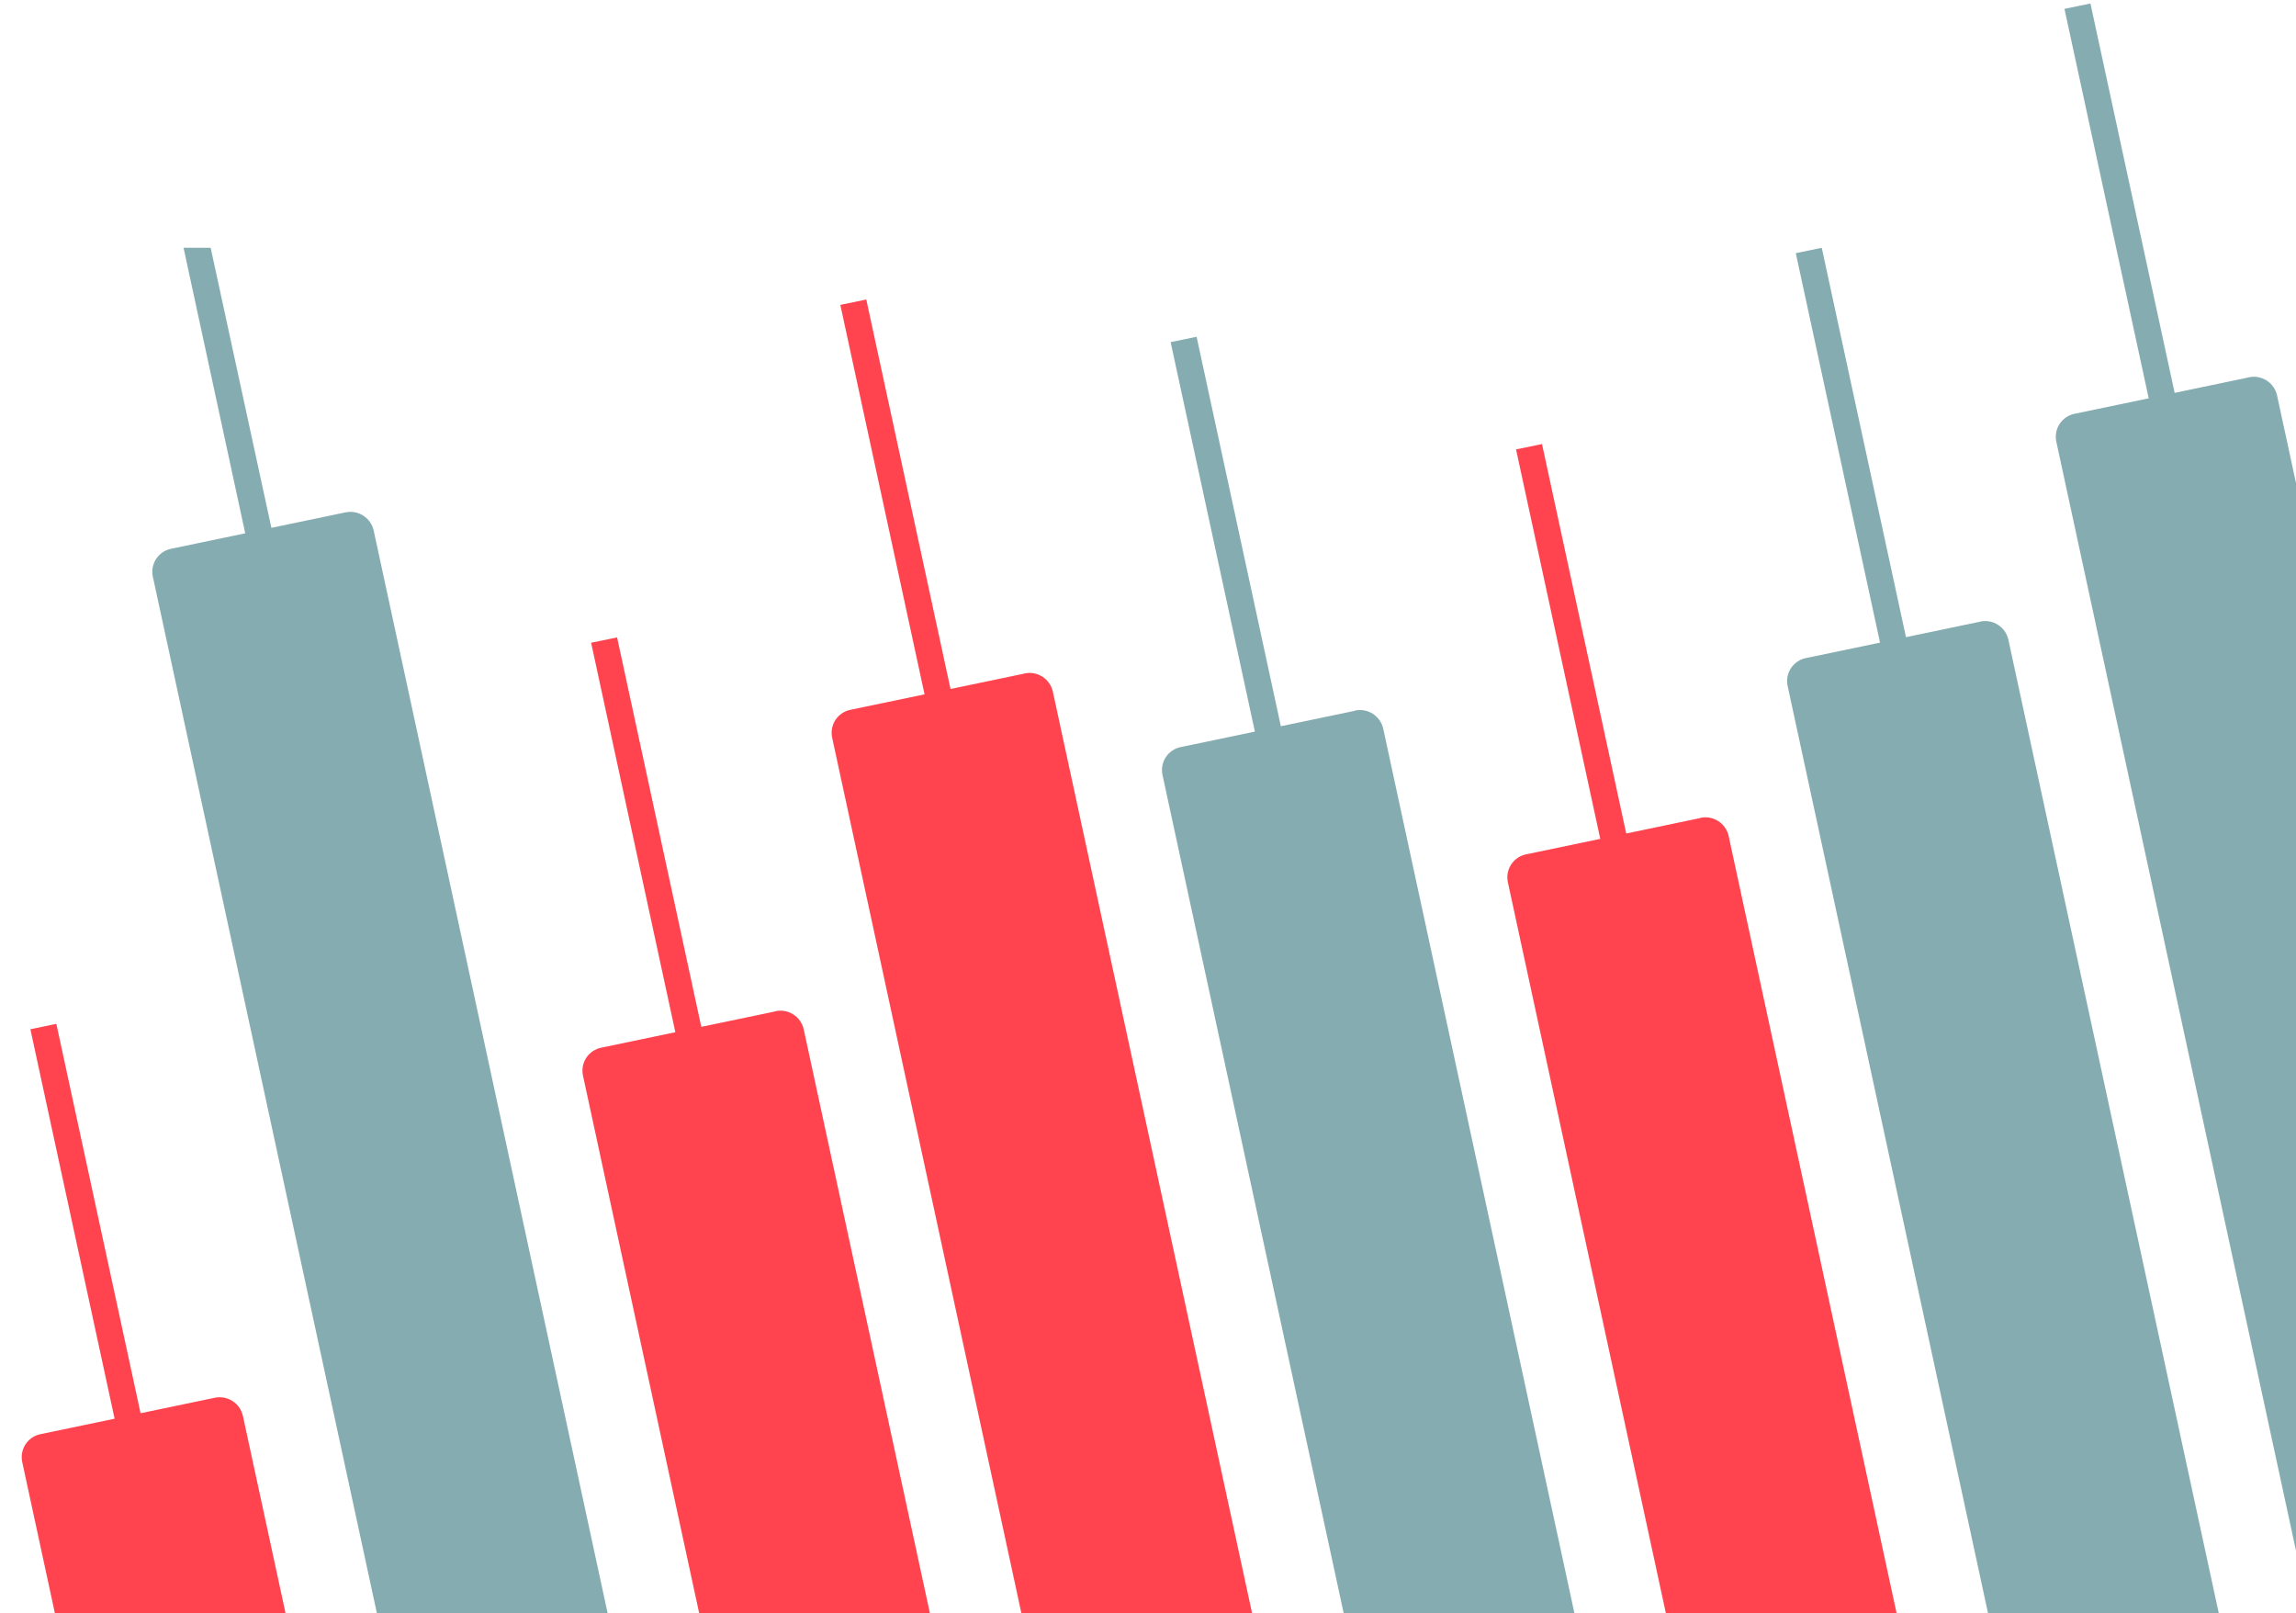
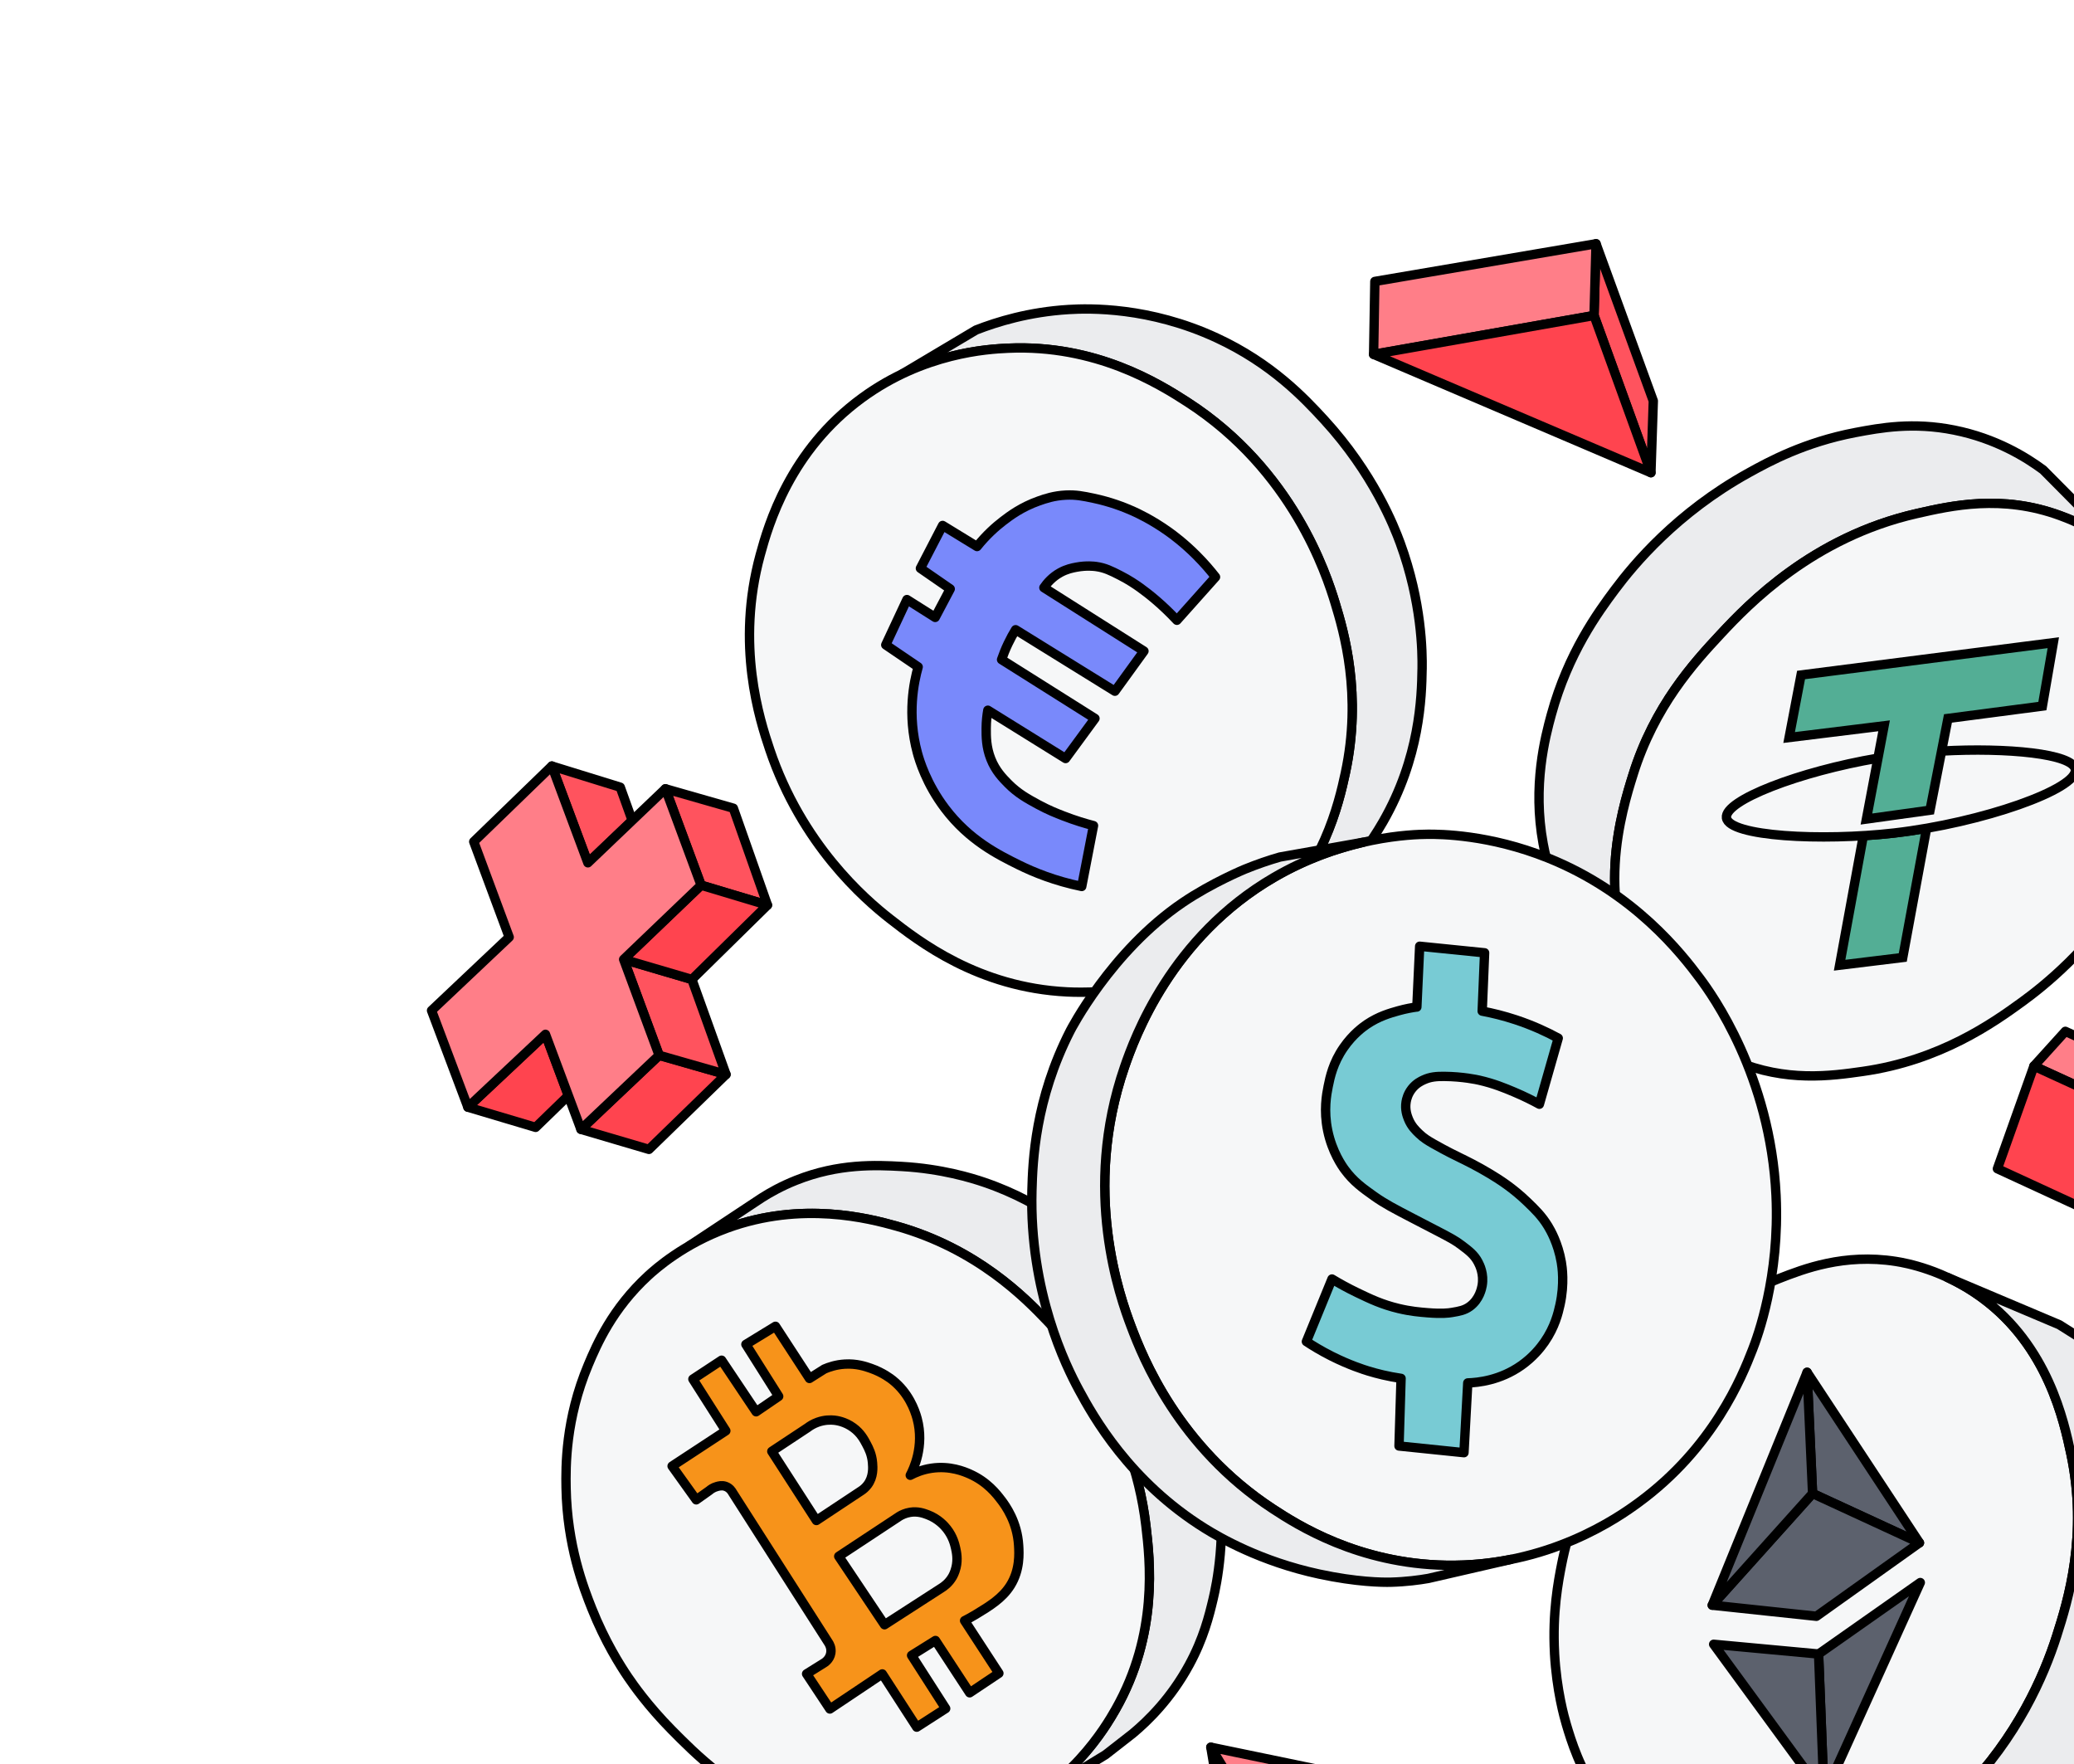
- <svg xmlns="http://www.w3.org/2000/svg" width="94" height="66" fill="none">
-   <path d="m31.745 41.4-3.033.632-3.448-15.942-1.063.22 3.448 15.942-3.033.633a.958.958 0 0 0-.75 1.135l7.987 36.948h9.446L32.904 42.13a.975.975 0 0 0-1.155-.738l-.004.008ZM9.943 57.954a.975.975 0 0 0-1.155-.738l-3.033.632L2.307 41.91l-1.063.22 3.448 15.942-3.033.633a.958.958 0 0 0-.75 1.135l4.566 21.132h9.446L9.943 57.95v.003ZM41.948 27.57l-3.033.632-3.448-15.942-1.063.22 3.448 15.942-3.032.632a.958.958 0 0 0-.752 1.136l10.977 50.78h9.446L43.103 28.305a.975.975 0 0 0-1.155-.738v.003Z" fill="#FF444F" />
-   <path d="m55.471 29.095-3.032.632-3.449-15.942-1.063.22 3.449 15.942-3.033.633a.958.958 0 0 0-.751 1.135L58.24 80.968h9.447L56.63 29.826a.975.975 0 0 0-1.155-.74l-.004.009Zm-40.173-7.383a.975.975 0 0 0-1.155-.738l-3.032.632-2.486-11.463h-1.11L10.04 21.83l-3.033.633a.958.958 0 0 0-.751 1.135L18.659 80.97h9.446L15.298 21.712Z" fill="#85ACB0" />
-   <path d="m69.612 33.485-3.033.633-3.448-15.942-1.063.22 3.448 15.942-3.032.632a.959.959 0 0 0-.752 1.136l9.698 44.86h9.446l-10.105-46.75a.975.975 0 0 0-1.155-.738l-.004.007Z" fill="#FF444F" />
-   <path d="m81.065 25.448-3.033.633-3.448-15.938-1.063.22 3.449 15.942-3.033.632a.958.958 0 0 0-.751 1.136L84.62 80.97h9.447L82.224 26.183a.975.975 0 0 0-1.155-.739l-.004.004Zm11-10-3.033.633L85.584.143l-1.063.22 3.449 15.942-3.033.632a.958.958 0 0 0-.751 1.136L95.62 70.97h9.446L93.224 16.183a.975.975 0 0 0-1.155-.739l-.004.004Z" fill="#85ACB0" />
+ <svg xmlns="http://www.w3.org/2000/svg" width="167" height="142" viewBox="0 0 167 142" fill="none">
+   <path d="M114.507 53.867C114.472 56.122 114.336 60.992 111.357 66.17C109.298 69.749 106.719 72.017 105.061 73.264C102.903 74.447 100.744 75.629 98.584 76.811C99.688 76.149 100.784 75.348 101.838 74.379C106.571 70.021 107.797 64.696 108.326 62.242C109.69 55.923 108.215 50.871 107.497 48.521C106.813 46.275 104.102 37.851 95.605 32.369C93.328 30.899 88.24 27.715 81.175 28.034C79.872 28.093 76.443 28.29 72.631 30.115C74.618 28.933 76.604 27.752 78.59 26.569C80.27 25.912 82.839 25.114 86.051 24.918C87.721 24.817 92.548 24.698 97.95 27.197C102.405 29.257 105.045 32.077 106.62 33.792C110.589 38.116 112.269 42.416 112.746 43.718C114.49 48.488 114.531 52.493 114.509 53.868L114.507 53.867Z" fill="#EBECEE" stroke="black" stroke-width="0.754" stroke-linecap="round" stroke-linejoin="round" />
+   <path d="M107.496 48.522C108.214 50.873 109.689 55.925 108.325 62.244C107.796 64.697 106.569 70.023 101.836 74.381C95.764 79.971 88.26 79.97 85.935 79.857C78.754 79.507 73.975 75.78 71.665 73.978C69.598 72.366 64.552 67.98 61.981 60.35C61.163 57.922 59.235 51.934 61.214 44.673C61.872 42.258 63.6 36.27 69.424 32.025C74.386 28.408 79.509 28.108 81.172 28.034C88.237 27.716 93.325 30.899 95.604 32.37C104.099 37.852 106.81 46.274 107.496 48.522Z" fill="#F6F7F8" stroke="black" stroke-width="0.754" stroke-linecap="round" stroke-linejoin="round" />
+   <path d="M94.764 49.936C93.588 48.68 92.531 47.836 91.79 47.304C91.446 47.059 90.91 46.691 90.183 46.321C89.459 45.952 88.969 45.708 88.254 45.609C88.115 45.59 87.478 45.509 86.666 45.664C86.337 45.726 85.884 45.817 85.376 46.096C84.724 46.453 84.304 46.944 84.055 47.311C86.741 49.014 89.426 50.716 92.112 52.418C91.333 53.495 90.553 54.572 89.773 55.649C87.108 53.998 84.443 52.348 81.778 50.698C81.577 51.026 81.37 51.399 81.173 51.814C80.954 52.273 80.782 52.709 80.647 53.104C83.154 54.683 85.66 56.263 88.167 57.842C87.378 58.917 86.59 59.993 85.802 61.067C83.716 59.771 81.628 58.474 79.542 57.178C79.477 57.54 79.411 58.041 79.409 58.641C79.406 59.274 79.403 60.147 79.786 61.109C80.163 62.062 80.737 62.642 81.17 63.082C81.965 63.887 82.738 64.307 83.603 64.776C84.412 65.215 85.067 65.472 85.618 65.686C86.586 66.063 87.426 66.308 88.05 66.47C87.733 68.103 87.418 69.735 87.101 71.368C84.941 70.924 83.241 70.228 82.045 69.638C80.388 68.819 78.041 67.66 76.093 65.086C74.587 63.099 74.029 61.203 73.866 60.602C73.034 57.51 73.59 54.902 73.931 53.692C73.062 53.1 72.192 52.51 71.322 51.919C71.89 50.702 72.458 49.487 73.028 48.27C73.786 48.749 74.544 49.227 75.301 49.706C75.704 48.942 76.109 48.177 76.513 47.414C75.713 46.861 74.913 46.308 74.112 45.754C74.709 44.603 75.304 43.454 75.9 42.303C76.825 42.869 77.749 43.435 78.673 44C79.427 43.059 80.184 42.395 80.763 41.951C81.322 41.522 82.251 40.822 83.648 40.329C84.158 40.149 84.865 39.905 85.826 39.859C86.638 39.82 87.226 39.939 88.034 40.11C89.42 40.402 90.512 40.831 91.191 41.132C91.573 41.302 92.745 41.841 94.106 42.813C94.46 43.065 95.332 43.709 96.324 44.699C96.972 45.346 97.485 45.953 97.875 46.454C96.838 47.616 95.802 48.776 94.765 49.937L94.764 49.936Z" fill="#7989FB" stroke="black" stroke-width="0.754" stroke-linecap="round" stroke-linejoin="round" />
+   <path d="M171.821 45.193C169.43 42.855 166.824 41.858 165.884 41.512C161.189 39.784 157.112 40.714 154.33 41.347C145.95 43.258 140.786 48.649 138.561 51.036C136.377 53.377 133.219 56.836 131.489 62.378C130.614 65.18 128.181 72.973 132.514 79.537C133.143 80.489 133.842 81.308 134.558 82.005C132.584 80.119 130.612 78.232 128.639 76.347C128.061 75.807 127.291 75.001 126.551 73.903C126.221 73.411 124.891 71.368 124.255 67.922C123.391 63.253 124.418 59.348 124.914 57.533C126.271 52.579 128.67 49.301 130.041 47.463C131.556 45.434 135.017 41.272 140.795 38.073C142.455 37.152 145.308 35.603 149.385 34.825C151.42 34.438 154.038 33.964 157.345 34.624C160.726 35.298 163.164 36.825 164.516 37.825C166.951 40.281 169.386 42.736 171.821 45.193Z" fill="#EBECEE" stroke="black" stroke-width="0.754" stroke-linecap="round" stroke-linejoin="round" />
+   <path d="M131.491 62.377C133.221 56.835 136.378 53.376 138.562 51.035C140.787 48.649 145.951 43.258 154.332 41.348C157.115 40.714 161.192 39.785 165.887 41.513C167.145 41.975 171.383 43.605 174.102 48.051C176.603 52.141 176.342 56.199 176.181 58.691C175.793 64.7 173.084 68.904 171.319 71.644C168.206 76.475 164.602 79.362 162.829 80.65C160.481 82.356 156.23 85.371 149.987 86.258C147.431 86.621 143.827 87.133 139.713 85.411C138.307 84.82 134.905 83.158 132.515 79.538C128.182 72.973 130.615 65.18 131.492 62.379L131.491 62.377Z" fill="#F6F7F8" stroke="black" stroke-width="0.754" stroke-miterlimit="10" />
+   <path d="M155.131 66.684C154.492 70.151 153.853 73.62 153.212 77.086C151.518 77.293 149.822 77.501 148.127 77.708C148.764 74.231 149.401 70.756 150.038 67.281C150.879 67.229 151.713 67.157 152.514 67.065C153.382 66.965 154.26 66.837 155.131 66.684Z" fill="#53AE95" stroke="black" stroke-width="0.754" stroke-miterlimit="10" />
+   <path d="M156.369 60.465C161.562 60.178 166.932 60.671 167.108 61.946C167.327 63.522 159.594 66.251 152.513 67.065C146.694 67.733 139.23 67.346 139.017 65.841C138.82 64.443 144.882 62.112 151.215 61.037" fill="#F6F7F8" />
+   <path d="M156.369 60.465C161.562 60.178 166.932 60.671 167.108 61.946C167.327 63.522 159.594 66.251 152.513 67.065C146.694 67.733 139.23 67.346 139.017 65.841C138.82 64.443 144.882 62.112 151.215 61.037" stroke="black" stroke-width="0.754" stroke-miterlimit="10" />
+   <path d="M145.022 54.343C151.792 53.475 158.563 52.609 165.334 51.742C165.041 53.443 164.747 55.144 164.454 56.845C161.919 57.178 159.386 57.509 156.851 57.841C156.369 60.303 155.887 62.767 155.406 65.228C153.7 65.466 151.994 65.701 150.287 65.939C150.761 63.437 151.234 60.935 151.707 58.434C149.158 58.749 146.61 59.063 144.061 59.377C144.381 57.699 144.701 56.02 145.022 54.343Z" fill="#53AE95" stroke="black" stroke-width="0.754" stroke-miterlimit="10" />
+   <path d="M98.082 118.735C98.781 123.693 97.967 127.525 97.679 128.741C97.361 130.079 96.915 131.904 95.744 134.053C94.278 136.744 92.448 138.529 91.205 139.565C90.477 140.133 89.748 140.701 89.019 141.269C87.062 142.464 85.107 143.657 83.151 144.852C87.148 142.229 89.168 138.782 89.827 137.62C93.287 131.525 92.593 125.601 92.268 122.839C91.2 113.754 85.907 108.024 84.342 106.378C82.591 104.538 78.681 100.528 72.158 98.705C70.014 98.108 64.58 96.668 58.542 98.877C57.381 99.302 56.361 99.802 55.491 100.303C57.437 99.015 59.383 97.727 61.33 96.439C61.972 96.03 62.905 95.497 64.095 95.024C67.527 93.656 70.548 93.795 72.611 93.91C75.828 94.092 78.259 94.848 79.236 95.18C84.232 96.879 87.356 99.756 88.946 101.252C90.261 102.489 93.296 105.571 95.584 110.474C97.405 114.378 97.933 117.681 98.082 118.735Z" fill="#EBECEE" stroke="black" stroke-width="0.754" stroke-linecap="round" stroke-linejoin="round" />
+   <path d="M50.6 135.067C49.924 134.073 48.708 132.145 47.656 129.509C46.989 127.834 45.665 124.427 45.581 119.778C45.551 118.074 45.522 114.267 47.372 109.866C48.06 108.231 49.301 105.368 52.184 102.71C52.831 102.114 55.05 100.154 58.544 98.876C64.582 96.667 70.016 98.106 72.161 98.705C78.684 100.528 82.594 104.536 84.344 106.377C85.91 108.023 91.203 113.752 92.27 122.839C92.595 125.599 93.29 131.523 89.831 137.619C89.017 139.051 86.136 143.959 80.028 146.512C72.576 149.628 65.759 146.964 63.954 146.258C59.108 144.364 55.894 141.106 54.076 139.263C52.172 137.333 50.986 135.631 50.601 135.065L50.6 135.067Z" fill="#F6F7F8" stroke="black" stroke-width="0.754" stroke-linecap="round" stroke-linejoin="round" />
+   <path d="M80.619 120.771C80.252 120.282 79.486 119.286 78.076 118.665C77.641 118.473 76.494 117.986 75.013 118.204C74.259 118.315 73.672 118.571 73.295 118.772C73.537 118.313 74.453 116.455 73.849 114.207C73.659 113.502 73.157 112.141 71.88 111.118C71.734 111.001 71.098 110.504 70.124 110.162C69.687 110.009 68.977 109.767 68.033 109.822C67.305 109.864 66.732 110.066 66.375 110.221C65.977 110.474 65.578 110.726 65.179 110.977C64.265 109.577 63.353 108.176 62.441 106.777C61.647 107.262 60.853 107.748 60.06 108.233C60.94 109.628 61.82 111.023 62.7 112.418C62.094 112.831 61.489 113.244 60.883 113.659C59.957 112.276 59.029 110.891 58.103 109.508C57.333 110.015 56.562 110.522 55.792 111.029L58.444 115.193C57.002 116.139 55.56 117.086 54.118 118.033C54.765 118.938 55.414 119.844 56.062 120.749C56.41 120.501 56.761 120.255 57.109 120.007C57.218 119.913 57.419 119.763 57.711 119.682C57.879 119.634 58.13 119.565 58.416 119.663C58.771 119.784 58.943 120.082 58.992 120.173C61.566 124.201 64.141 128.23 66.715 132.258C66.766 132.336 66.965 132.654 66.899 133.076C66.815 133.617 66.368 133.877 66.31 133.909C65.856 134.192 65.403 134.477 64.948 134.759C65.573 135.703 66.196 136.646 66.822 137.589C68.228 136.647 69.635 135.707 71.043 134.765C71.967 136.194 72.892 137.623 73.816 139.051C74.593 138.551 75.37 138.052 76.147 137.552C75.231 136.125 74.318 134.699 73.402 133.272C74.043 132.872 74.682 132.473 75.323 132.073C76.241 133.476 77.159 134.88 78.078 136.284C78.862 135.76 79.647 135.236 80.431 134.713C79.511 133.301 78.591 131.889 77.67 130.476C77.893 130.364 78.205 130.198 78.567 129.979C79.68 129.304 80.709 128.681 81.363 127.633C82.14 126.387 82.06 125.063 82.022 124.421C81.909 122.522 80.975 121.24 80.621 120.768L80.619 120.771ZM62.147 116.846C63.109 116.209 64.073 115.573 65.035 114.936C65.209 114.804 65.475 114.632 65.829 114.504C66.396 114.298 66.897 114.309 67.182 114.339C67.35 114.357 68.027 114.441 68.704 114.937C69.302 115.375 69.577 115.897 69.775 116.273C69.954 116.611 70.2 117.09 70.255 117.763C70.285 118.123 70.348 118.895 69.854 119.547C69.681 119.775 69.491 119.925 69.351 120.017C68.146 120.816 66.941 121.614 65.737 122.413C64.54 120.557 63.344 118.703 62.147 116.847L62.147 116.846ZM76.947 124.637C77.02 124.965 77.14 125.521 76.981 126.195C76.88 126.623 76.712 126.911 76.675 126.971C76.388 127.452 76.01 127.725 75.794 127.856C74.27 128.839 72.747 129.822 71.222 130.805C69.993 128.968 68.764 127.132 67.536 125.296C69.165 124.221 70.794 123.146 72.423 122.071C72.603 121.962 72.9 121.814 73.291 121.751C73.9 121.654 74.376 121.827 74.693 121.946C75.552 122.268 76.058 122.851 76.243 123.089C76.732 123.714 76.877 124.328 76.947 124.637Z" fill="#F7931A" stroke="black" stroke-width="0.754" stroke-linecap="round" stroke-linejoin="round" />
+   <path d="M125.174 133.105C124.994 129.81 125.473 127.314 125.748 125.923C125.927 125.019 126.533 122.174 128.123 118.656C129.23 116.206 131.182 112.002 135.427 108.061C136.919 106.676 139.355 104.457 143.245 102.938C145.217 102.167 148.478 100.896 152.66 101.555C153.47 101.683 156.517 102.231 159.574 104.47C164.904 108.373 166.195 114.435 166.752 117.042C168.144 123.576 166.525 128.844 165.6 131.727C164.573 134.93 162.444 139.843 158.032 144.34C155.928 146.486 152.987 149.484 148.047 151.029C146.094 151.64 141.747 152.998 136.817 151.216C132.184 149.54 129.712 146.058 128.847 144.806C127.204 142.425 126.503 140.117 126.12 138.822C125.961 138.284 125.336 136.094 125.172 133.105L125.174 133.105Z" fill="#F6F7F8" stroke="black" stroke-width="0.754" stroke-linecap="round" stroke-linejoin="round" />
+   <path d="M173.662 134.072C172.856 136.933 171.014 141.989 166.768 146.818C165.198 148.603 162.892 151.177 158.974 153.152C157.294 153.999 153.618 155.799 148.743 155.536C147.234 155.454 145.986 155.195 145.11 154.963C142.345 153.714 139.582 152.464 136.817 151.215C141.748 152.999 146.092 151.64 148.047 151.03C152.986 149.485 155.927 146.487 158.031 144.341C162.443 139.844 164.572 134.931 165.599 131.728C166.524 128.846 168.144 123.577 166.75 117.043C166.195 114.437 164.904 108.375 159.574 104.471C158.633 103.781 157.692 103.252 156.817 102.847C159.817 104.115 162.817 105.383 165.816 106.651C166.6 107.146 167.383 107.64 168.168 108.134C168.875 108.791 169.805 109.748 170.738 111.023C172.98 114.09 173.775 116.996 174.168 118.484C176.008 125.472 174.263 131.94 173.662 134.072Z" fill="#EBECEE" stroke="black" stroke-width="0.754" stroke-linecap="round" stroke-linejoin="round" />
+   <path d="M154.557 124.21C151.688 122.886 148.818 121.561 145.949 120.238C145.802 116.985 145.655 113.734 145.508 110.482C148.524 115.058 151.541 119.634 154.557 124.21Z" fill="#5C616D" stroke="black" stroke-width="0.754" stroke-linecap="round" stroke-linejoin="round" />
+   <path d="M154.556 124.21C151.79 126.182 149.025 128.152 146.259 130.124C143.463 129.827 140.665 129.529 137.869 129.231C140.562 126.233 143.254 123.235 145.947 120.238C148.817 121.561 151.686 122.886 154.556 124.21Z" fill="#5C616D" stroke="black" stroke-width="0.754" stroke-linecap="round" stroke-linejoin="round" />
+   <path d="M145.951 120.237C145.804 116.985 145.657 113.734 145.51 110.481C142.965 116.731 140.419 122.981 137.873 129.231C140.566 126.232 143.258 123.234 145.951 120.237Z" fill="#5C616D" stroke="black" stroke-width="0.754" stroke-linecap="round" stroke-linejoin="round" />
+   <path d="M154.623 127.408C151.893 129.325 149.164 131.244 146.435 133.162C146.582 136.95 146.728 140.739 146.875 144.528C149.458 138.821 152.04 133.115 154.624 127.409L154.623 127.408Z" fill="#5C616D" stroke="black" stroke-width="0.754" stroke-linecap="round" stroke-linejoin="round" />
+   <path d="M146.434 133.162C143.617 132.901 140.801 132.639 137.984 132.378C140.948 136.427 143.91 140.477 146.874 144.528C146.727 140.739 146.581 136.951 146.434 133.162Z" fill="#5C616D" stroke="black" stroke-width="0.754" stroke-linecap="round" stroke-linejoin="round" />
+   <path d="M116.435 126.017C109.372 125.894 104.463 122.769 102.488 121.475C94.855 116.472 92.007 109.249 91.086 106.813C90.193 104.452 87.103 95.888 90.549 85.895C91.358 83.549 94.289 75.446 102.617 70.619C108.301 67.324 113.7 67.177 114.961 67.165C115.953 67.157 119.926 67.182 124.63 69.068C131.623 71.872 135.46 76.871 136.872 78.761C137.842 80.057 142.555 86.581 143.008 96.244C143.316 102.8 141.514 107.624 141.119 108.641C140.261 110.852 137.963 116.557 131.93 120.975C130.37 122.118 124.678 126.161 116.434 126.017L116.435 126.017Z" fill="#F6F7F8" stroke="black" stroke-width="0.754" stroke-linecap="round" stroke-linejoin="round" />
+   <path d="M90.548 85.895C87.101 95.888 90.192 104.452 91.085 106.814C92.006 109.249 94.854 116.472 102.487 121.475C104.462 122.769 109.371 125.895 116.434 126.017C118.314 126.05 120.061 125.865 121.656 125.547C119.44 126.058 117.224 126.567 115.009 127.077C114.264 127.207 113.232 127.347 111.995 127.38C111.311 127.398 109.237 127.374 106.224 126.727C101.499 125.712 98.192 123.779 97.029 123.056C90.932 119.263 88.013 114.009 86.872 111.898C85.848 110.002 82.875 104.028 83.092 95.857C83.155 93.489 83.341 88.529 86.178 82.984C86.178 82.984 89.449 76.591 95.225 72.671C97.596 71.062 100.24 69.977 100.24 69.977C101.229 69.573 102.175 69.252 103.057 68.999C105.29 68.602 107.524 68.205 109.757 67.81C107.667 68.292 105.17 69.136 102.616 70.617C94.288 75.446 91.357 83.548 90.548 85.895Z" fill="#EBECEE" stroke="black" stroke-width="0.754" stroke-linecap="round" stroke-linejoin="round" />
+   <path d="M114.086 81.075C114.161 79.443 114.238 77.812 114.313 76.18C116.056 76.357 117.8 76.533 119.542 76.709C119.476 78.273 119.412 79.84 119.347 81.405C120.163 81.557 121.073 81.779 122.048 82.1C123.391 82.544 124.535 83.072 125.47 83.58C124.963 85.353 124.459 87.126 123.952 88.899C123.459 88.629 122.775 88.278 121.936 87.924C121.152 87.592 120.284 87.232 119.094 86.961C118.942 86.927 117.788 86.672 116.29 86.659C115.668 86.653 115.175 86.691 114.642 86.935C114.422 87.034 114.019 87.225 113.679 87.662C113.357 88.073 113.256 88.496 113.221 88.709C113.116 89.343 113.307 89.84 113.404 90.085C113.633 90.657 113.986 91.002 114.266 91.27C114.636 91.625 114.974 91.831 115.408 92.078C116.459 92.677 117.308 93.086 117.542 93.199C117.929 93.386 118.975 93.895 119.992 94.514C120.665 94.922 121.777 95.608 122.972 96.759C123.62 97.383 124.138 97.882 124.648 98.715C124.838 99.028 125.455 100.084 125.719 101.621C125.779 101.971 125.99 103.334 125.611 105.052C125.468 105.693 125.206 106.828 124.362 108.044C124.034 108.517 123.435 109.266 122.496 109.929C120.787 111.135 119.01 111.311 118.186 111.337C118.085 113.21 117.983 115.082 117.88 116.953C116.137 116.774 114.393 116.595 112.649 116.415C112.705 114.6 112.76 112.786 112.815 110.971C111.758 110.816 110.868 110.589 110.182 110.38C109.81 110.266 108.64 109.897 107.199 109.171C106.37 108.753 105.696 108.339 105.192 108.007C105.879 106.328 106.566 104.65 107.253 102.971C107.793 103.298 108.484 103.687 109.308 104.082C110.355 104.586 111.292 105.029 112.615 105.345C113.583 105.577 114.328 105.637 114.946 105.687C116.109 105.781 116.641 105.711 116.92 105.664C117.513 105.564 117.93 105.492 118.359 105.177C119.131 104.61 119.302 103.725 119.342 103.505C119.51 102.565 119.138 101.838 119.015 101.605C118.705 101.021 118.297 100.711 117.684 100.248C117.195 99.877 116.815 99.675 115.894 99.192C114.795 98.617 114.082 98.251 113.793 98.102C112.254 97.303 111.483 96.902 110.626 96.293C109.725 95.651 108.987 95.127 108.281 94.166C108.069 93.879 107.266 92.746 106.909 91.028C106.571 89.397 106.816 88.107 106.947 87.457C107.095 86.721 107.338 85.571 108.181 84.349C108.932 83.257 109.787 82.652 110.069 82.461C111.022 81.821 111.908 81.571 112.594 81.378C113.197 81.209 113.713 81.121 114.083 81.07L114.086 81.075Z" fill="#78CBD4" stroke="black" stroke-width="0.754" stroke-linecap="round" stroke-linejoin="round" />
+   <path d="M50.907 66.057C50.585 65.163 50.263 64.269 49.943 63.376C48.107 62.808 46.271 62.241 44.435 61.673C45.404 64.271 46.37 66.868 47.339 69.466C48.529 68.33 49.718 67.194 50.908 66.057L50.907 66.057Z" fill="#FF535E" stroke="black" stroke-width="0.754" stroke-linecap="round" stroke-linejoin="round" />
+   <path d="M61.797 72.869C60.881 70.268 59.965 67.669 59.05 65.068C57.227 64.547 55.405 64.025 53.582 63.504C54.541 66.091 55.498 68.678 56.456 71.265C58.236 71.8 60.017 72.334 61.797 72.869Z" fill="#FF535E" stroke="black" stroke-width="0.754" stroke-linecap="round" stroke-linejoin="round" />
+   <path d="M45.765 88.204C44.887 89.057 44.008 89.909 43.129 90.762C41.311 90.221 39.493 89.678 37.676 89.137C39.758 87.182 41.84 85.227 43.922 83.273C44.536 84.918 45.151 86.561 45.764 88.206L45.765 88.204Z" fill="#FF444F" stroke="black" stroke-width="0.754" stroke-linecap="round" stroke-linejoin="round" />
+   <path d="M58.459 86.502C56.391 88.512 54.322 90.524 52.254 92.535C50.428 91.997 48.604 91.459 46.779 90.921C48.877 88.933 50.977 86.947 53.075 84.96C54.87 85.474 56.664 85.988 58.459 86.502Z" fill="#FF444F" stroke="black" stroke-width="0.754" stroke-linecap="round" stroke-linejoin="round" />
+   <path d="M55.712 78.852C56.627 81.402 57.544 83.952 58.46 86.502C56.664 85.988 54.87 85.474 53.075 84.96C52.123 82.387 51.172 79.812 50.219 77.238C52.05 77.776 53.881 78.314 55.711 78.853L55.712 78.852Z" fill="#FF535E" stroke="black" stroke-width="0.754" stroke-linecap="round" stroke-linejoin="round" />
+   <path d="M56.455 71.266C58.236 71.8 60.016 72.335 61.797 72.869C59.769 74.864 57.739 76.858 55.711 78.853C53.88 78.314 52.049 77.776 50.219 77.238C52.298 75.247 54.377 73.257 56.455 71.266Z" fill="#FF444F" stroke="black" stroke-width="0.754" stroke-linecap="round" stroke-linejoin="round" />
+   <path d="M41 75.447C38.916 77.417 36.832 79.385 34.748 81.355C35.724 83.948 36.7 86.543 37.676 89.136C39.757 87.181 41.84 85.226 43.922 83.272C44.874 85.821 45.825 88.371 46.778 90.92C48.876 88.933 50.975 86.946 53.073 84.959C52.121 82.385 51.169 79.811 50.217 77.237C52.296 75.246 54.374 73.256 56.453 71.265C55.494 68.677 54.538 66.091 53.579 63.503C51.498 65.49 49.418 67.477 47.337 69.463C46.369 66.865 45.402 64.268 44.434 61.67C42.338 63.701 40.242 65.731 38.146 67.762C39.096 70.323 40.048 72.885 40.998 75.446L41 75.447Z" fill="#FF7E88" stroke="black" stroke-width="0.754" stroke-linecap="round" stroke-linejoin="round" />
+   <path d="M163.772 85.829C164.616 84.897 165.46 83.963 166.304 83.031C175.232 87.12 184.158 91.209 193.086 95.298C192.252 96.239 191.418 97.182 190.584 98.123C181.646 94.025 172.71 89.927 163.773 85.83L163.772 85.829Z" fill="#FF7E88" stroke="black" stroke-width="0.754" stroke-linecap="round" stroke-linejoin="round" />
+   <path d="M163.772 85.829C172.71 89.927 181.647 94.026 190.584 98.123C189.635 100.914 188.684 103.705 187.734 106.497C178.767 102.363 169.799 98.228 160.832 94.093C161.812 91.338 162.792 88.585 163.772 85.829Z" fill="#FF444F" stroke="black" stroke-width="0.754" stroke-linecap="round" stroke-linejoin="round" />
+   <path d="M106.133 159.273C103.6 155.127 101.065 150.981 98.531 146.835C98.186 144.779 97.841 142.722 97.497 140.666C100.02 144.813 102.543 148.961 105.066 153.108C105.422 155.163 105.778 157.217 106.134 159.272L106.133 159.273Z" fill="#FF535E" stroke="black" stroke-width="0.754" stroke-linecap="round" stroke-linejoin="round" />
+   <path d="M105.065 153.108C105.421 155.163 105.777 157.217 106.133 159.272C112.214 156.928 118.294 154.583 124.375 152.24C123.992 150.158 123.608 148.074 123.224 145.991C117.171 148.364 111.118 150.735 105.065 153.108Z" fill="#FF444F" stroke="black" stroke-width="0.754" stroke-linecap="round" stroke-linejoin="round" />
+   <path d="M97.495 140.665C100.019 144.812 102.542 148.96 105.065 153.107C111.118 150.734 117.172 148.363 123.225 145.99C114.649 144.215 106.072 142.439 97.496 140.664L97.495 140.665Z" fill="#FF7E88" stroke="black" stroke-width="0.754" stroke-linecap="round" stroke-linejoin="round" />
+   <path d="M128.514 19.622C130.051 23.84 131.589 28.059 133.126 32.278C133.063 34.203 132.999 36.13 132.935 38.055C131.408 33.837 129.881 29.618 128.353 25.401C128.406 23.475 128.46 21.549 128.513 19.623L128.514 19.622Z" fill="#FF535E" stroke="black" stroke-width="0.754" stroke-linecap="round" stroke-linejoin="round" />
+   <path d="M128.354 25.402C128.407 23.476 128.461 21.55 128.514 19.624C122.577 20.634 116.64 21.647 110.704 22.657C110.671 24.614 110.637 26.572 110.604 28.529C116.521 27.486 122.437 26.445 128.354 25.402Z" fill="#FF7E88" stroke="black" stroke-width="0.754" stroke-linecap="round" stroke-linejoin="round" />
+   <path d="M132.935 38.056C131.408 33.838 129.881 29.619 128.353 25.401C122.437 26.444 116.52 27.486 110.603 28.529C118.047 31.704 125.491 34.881 132.934 38.057L132.935 38.056Z" fill="#FF444F" stroke="black" stroke-width="0.754" stroke-linecap="round" stroke-linejoin="round" />
</svg>
